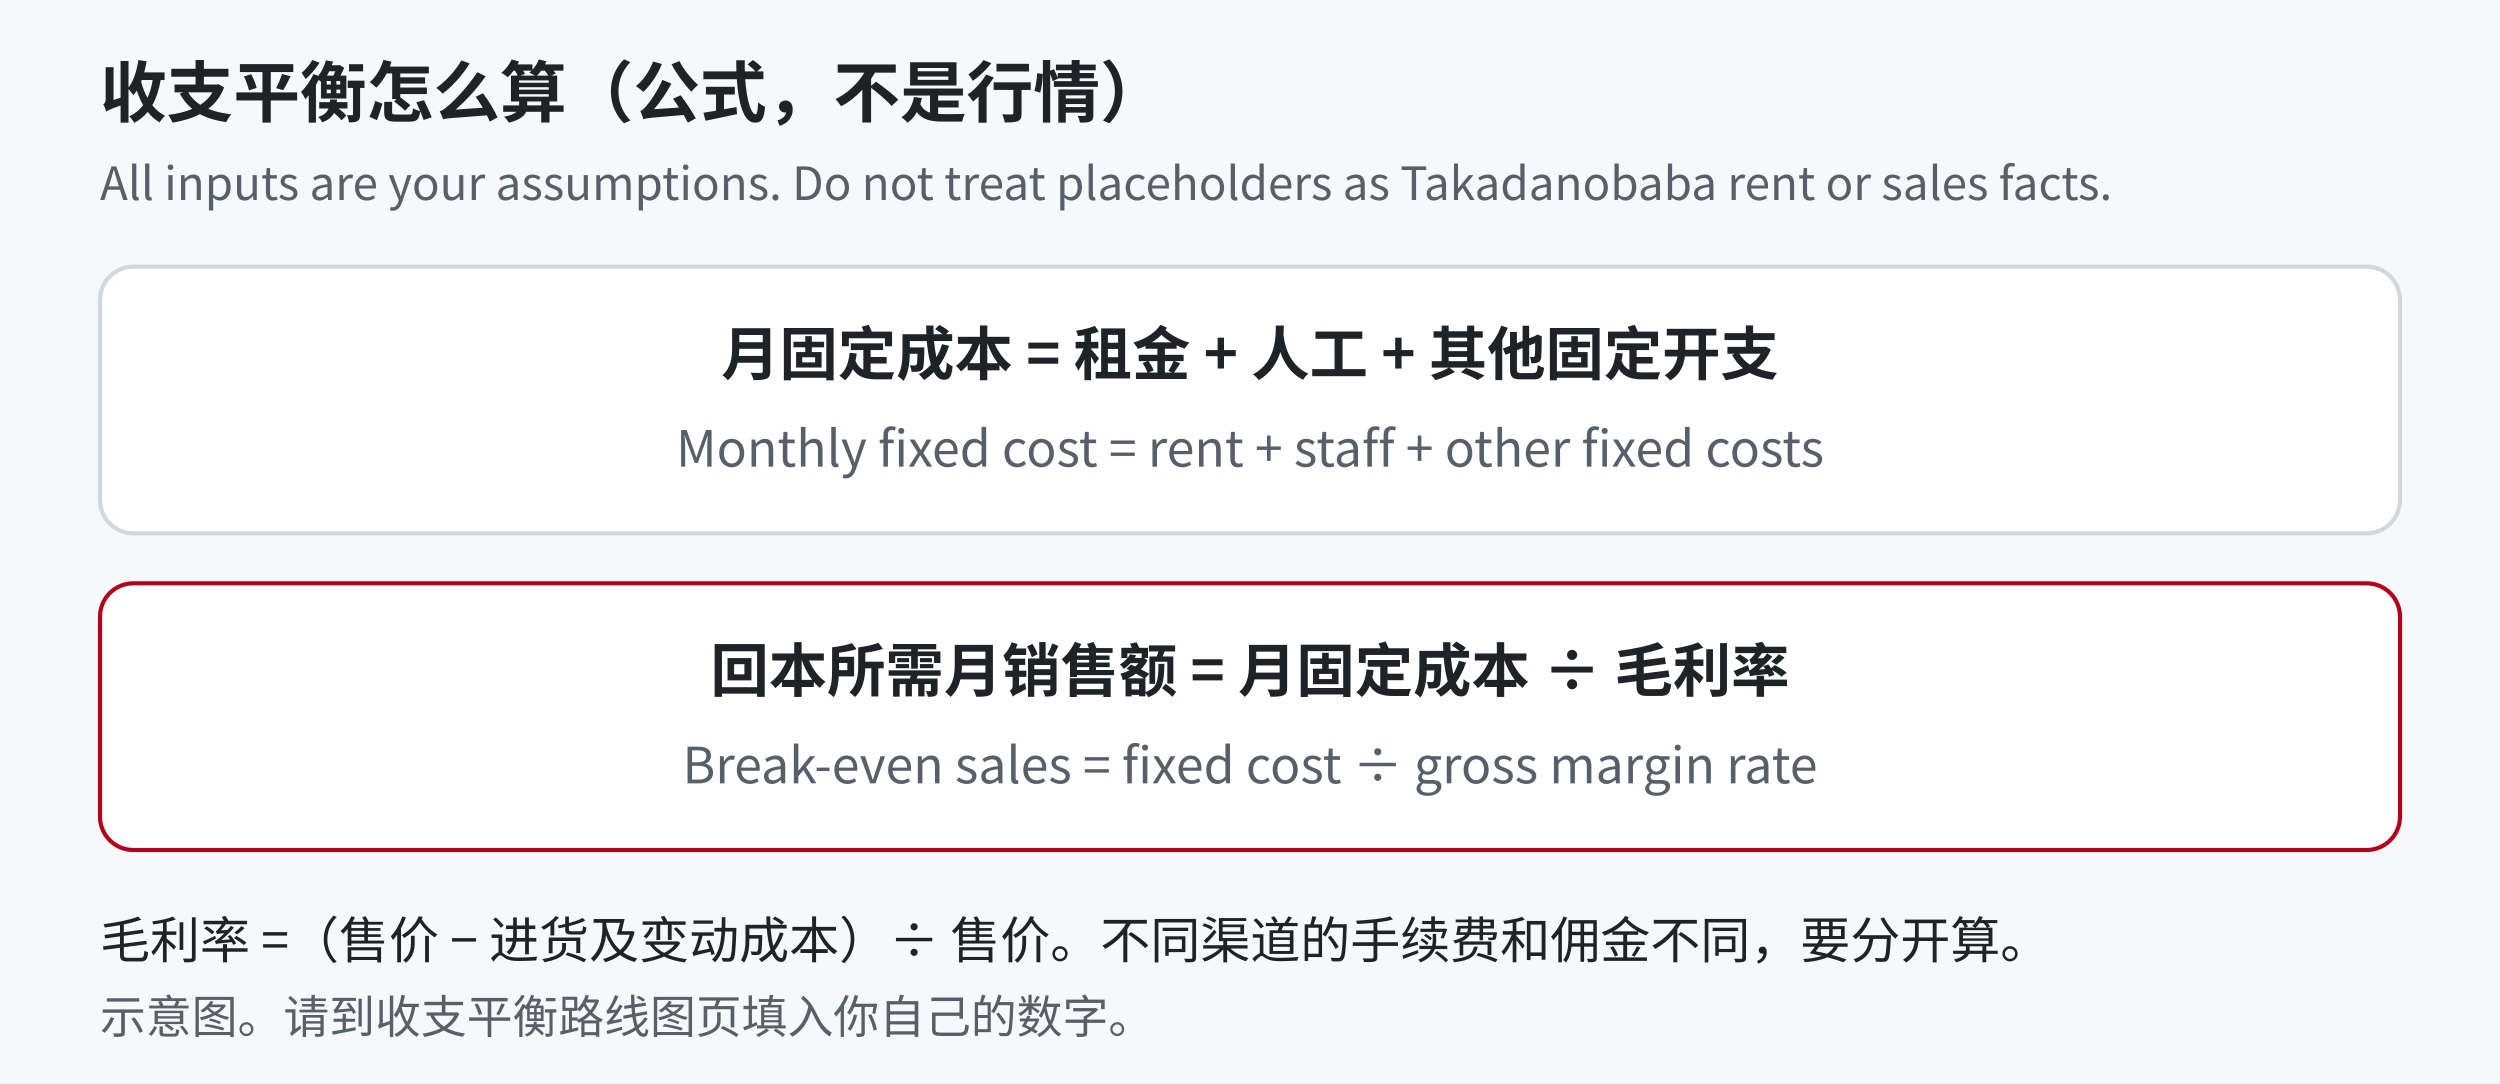
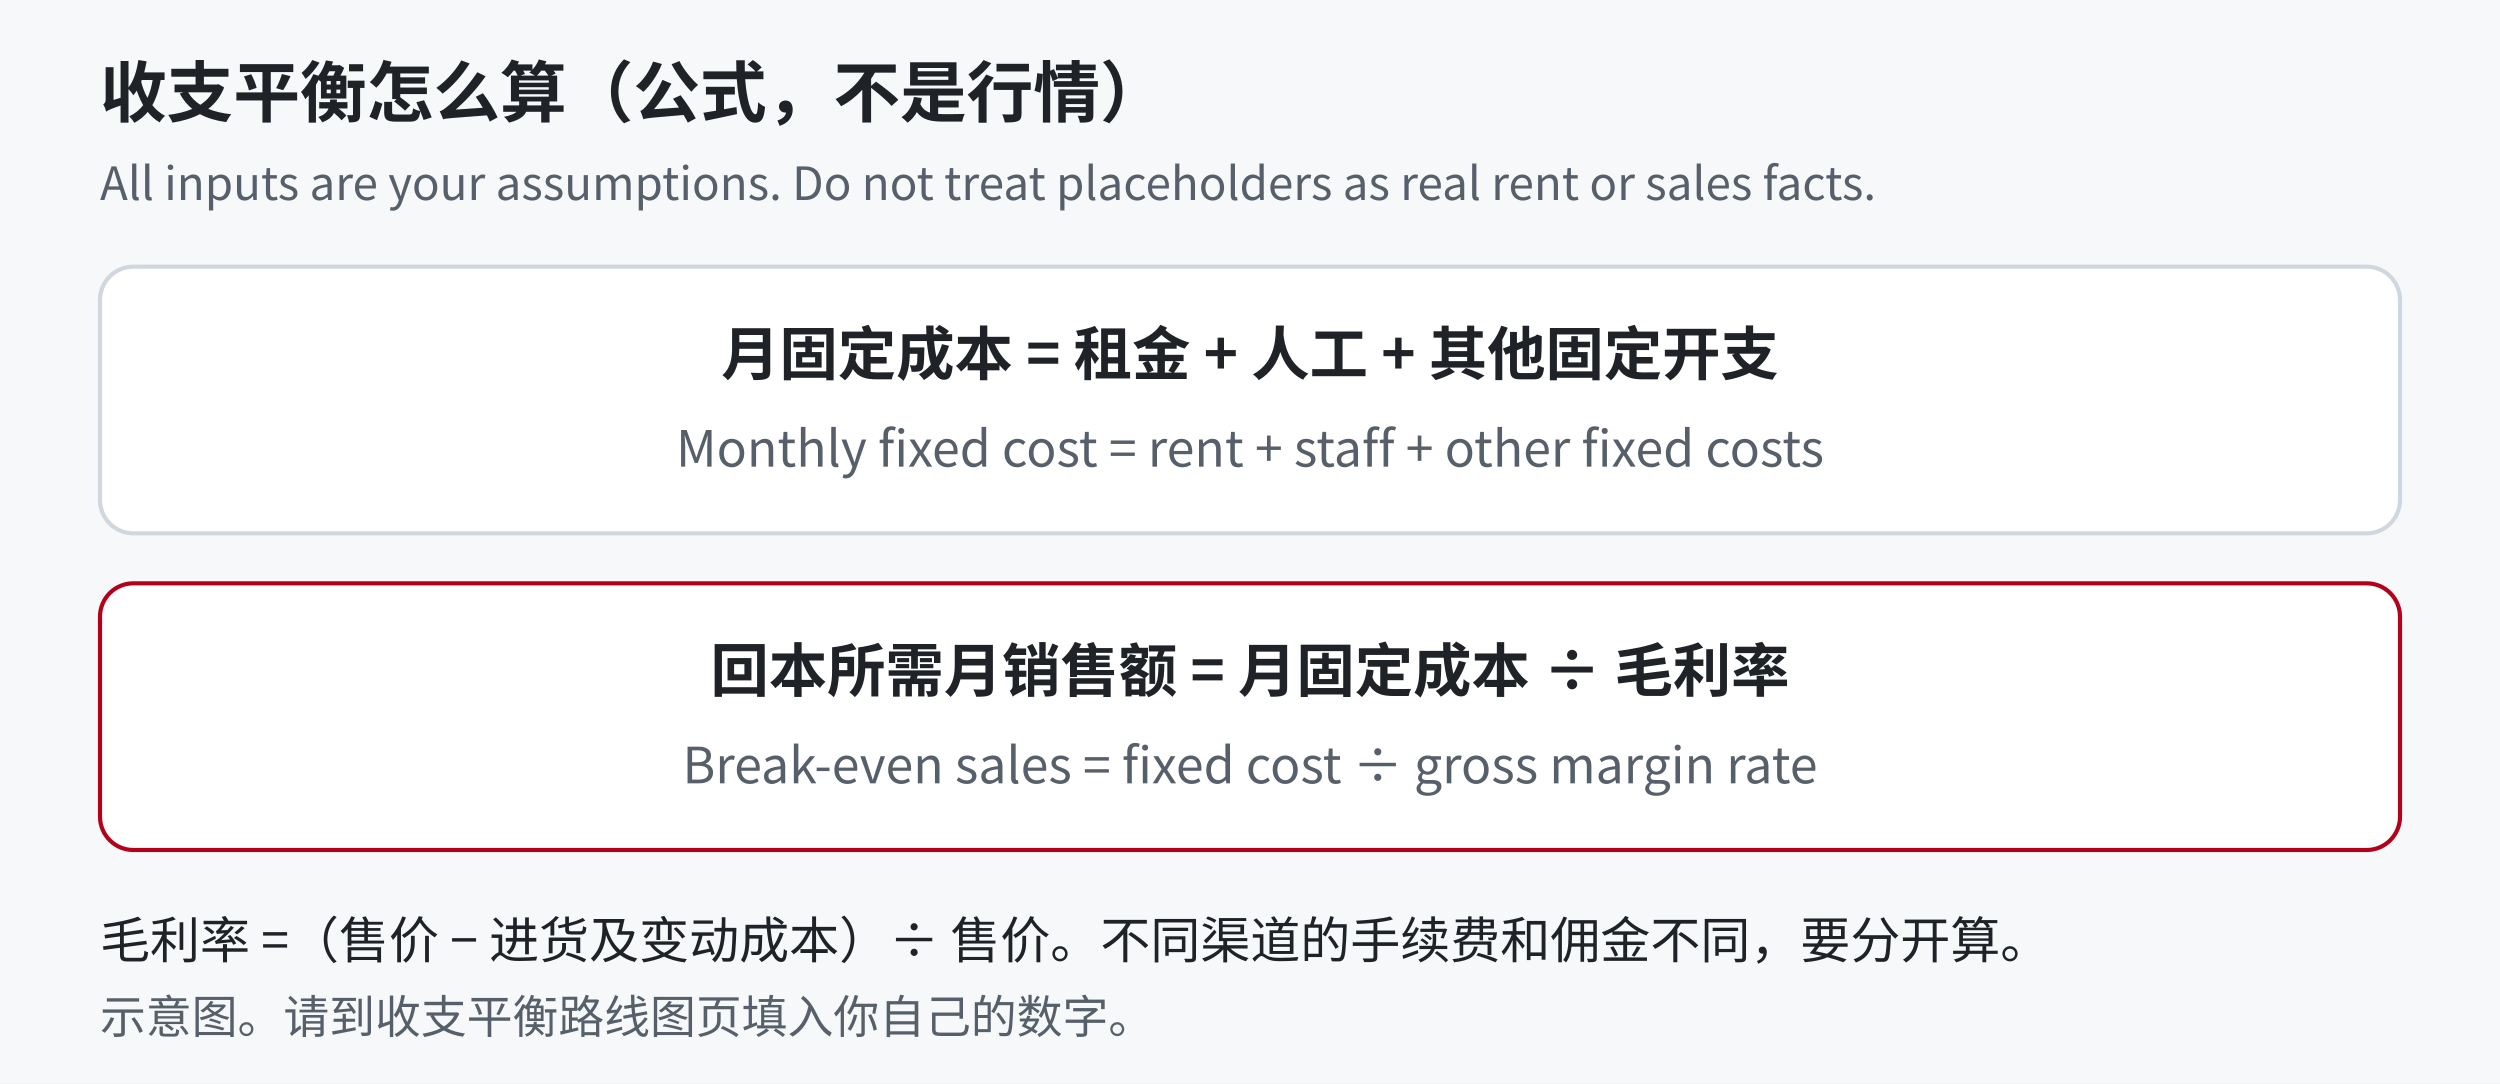
<svg xmlns="http://www.w3.org/2000/svg" width="600" height="260" viewBox="0 0 600 260" role="img" aria-labelledby="t d">
  <style>text{font-family:-apple-system,BlinkMacSystemFont,"PingFang SC","Noto Sans CJK SC",sans-serif;fill:#1f2328}.muted{fill:#57606a}</style>
  <rect width="600" height="260" fill="#f6f8fa" />
  <text x="24" y="28" font-size="16" font-weight="700">收支平衡怎么算（公式，不是行情）</text>
-   <text x="24" y="48" font-size="11" class="muted">All inputs are your assumptions. Do not treat placeholders as Takadanobaba rent or sales facts.</text>
+   <text x="24" y="48" font-size="11" class="muted">All inputs are your assumptions. Do not treat placeholders as real rent or sales facts.</text>
  <rect x="24" y="64" width="552" height="64" rx="8" fill="#fff" stroke="#d0d7de" />
  <text x="300" y="90" text-anchor="middle" font-size="14" font-weight="700">月固定成本 = 租金 + 人工 + 其他固定开支</text>
  <text x="300" y="112" text-anchor="middle" font-size="12" class="muted">Monthly fixed cost = rent + staff + other fixed costs</text>
  <rect x="24" y="140" width="552" height="64" rx="8" fill="#fff" stroke="#b3001b" />
  <text x="300" y="166" text-anchor="middle" font-size="14" font-weight="700">回本所需月销售额 = 月固定成本 ÷ 毛利率</text>
  <text x="300" y="188" text-anchor="middle" font-size="12" class="muted">Break-even sales = fixed cost ÷ gross margin rate</text>
  <text x="24" y="230" font-size="12">毛利率 =（售价 − 进货及变动成本）÷ 售价。不同渠道的手续费和佣金不同，要分开算。</text>
  <text x="24" y="248" font-size="11" class="muted">示意图。请到收支平衡路线图页填入你自己的数字。</text>
</svg>
